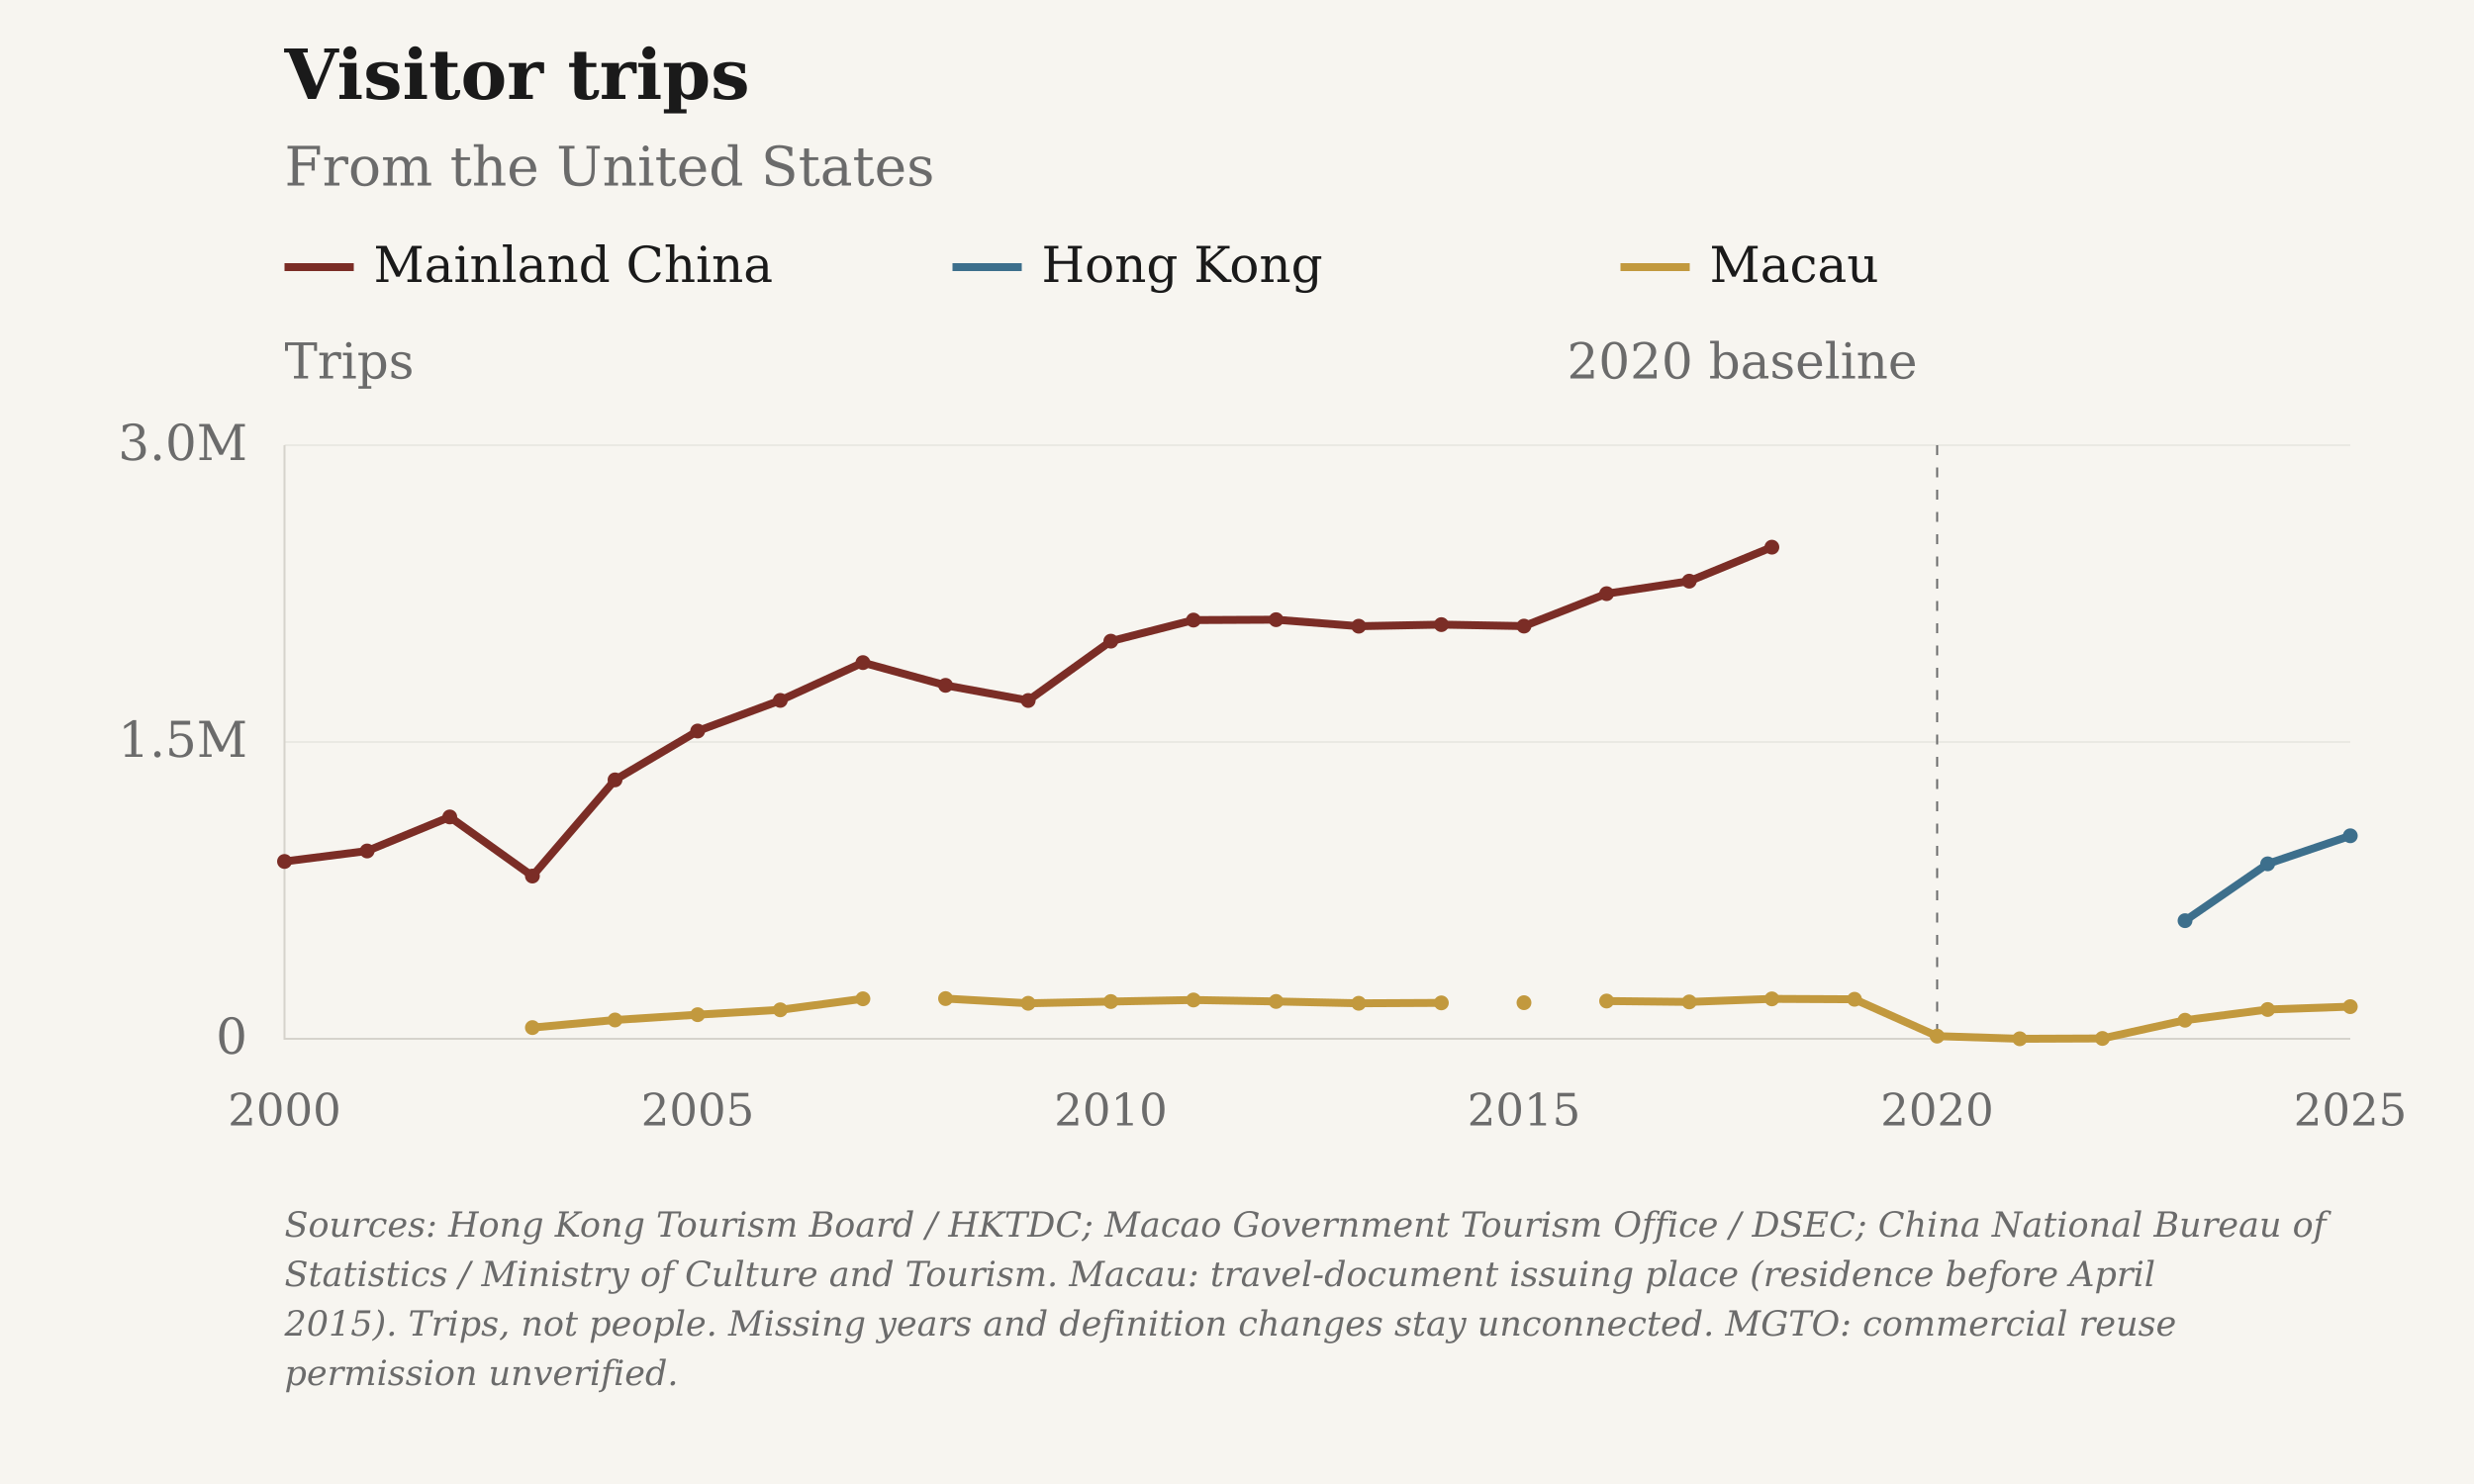
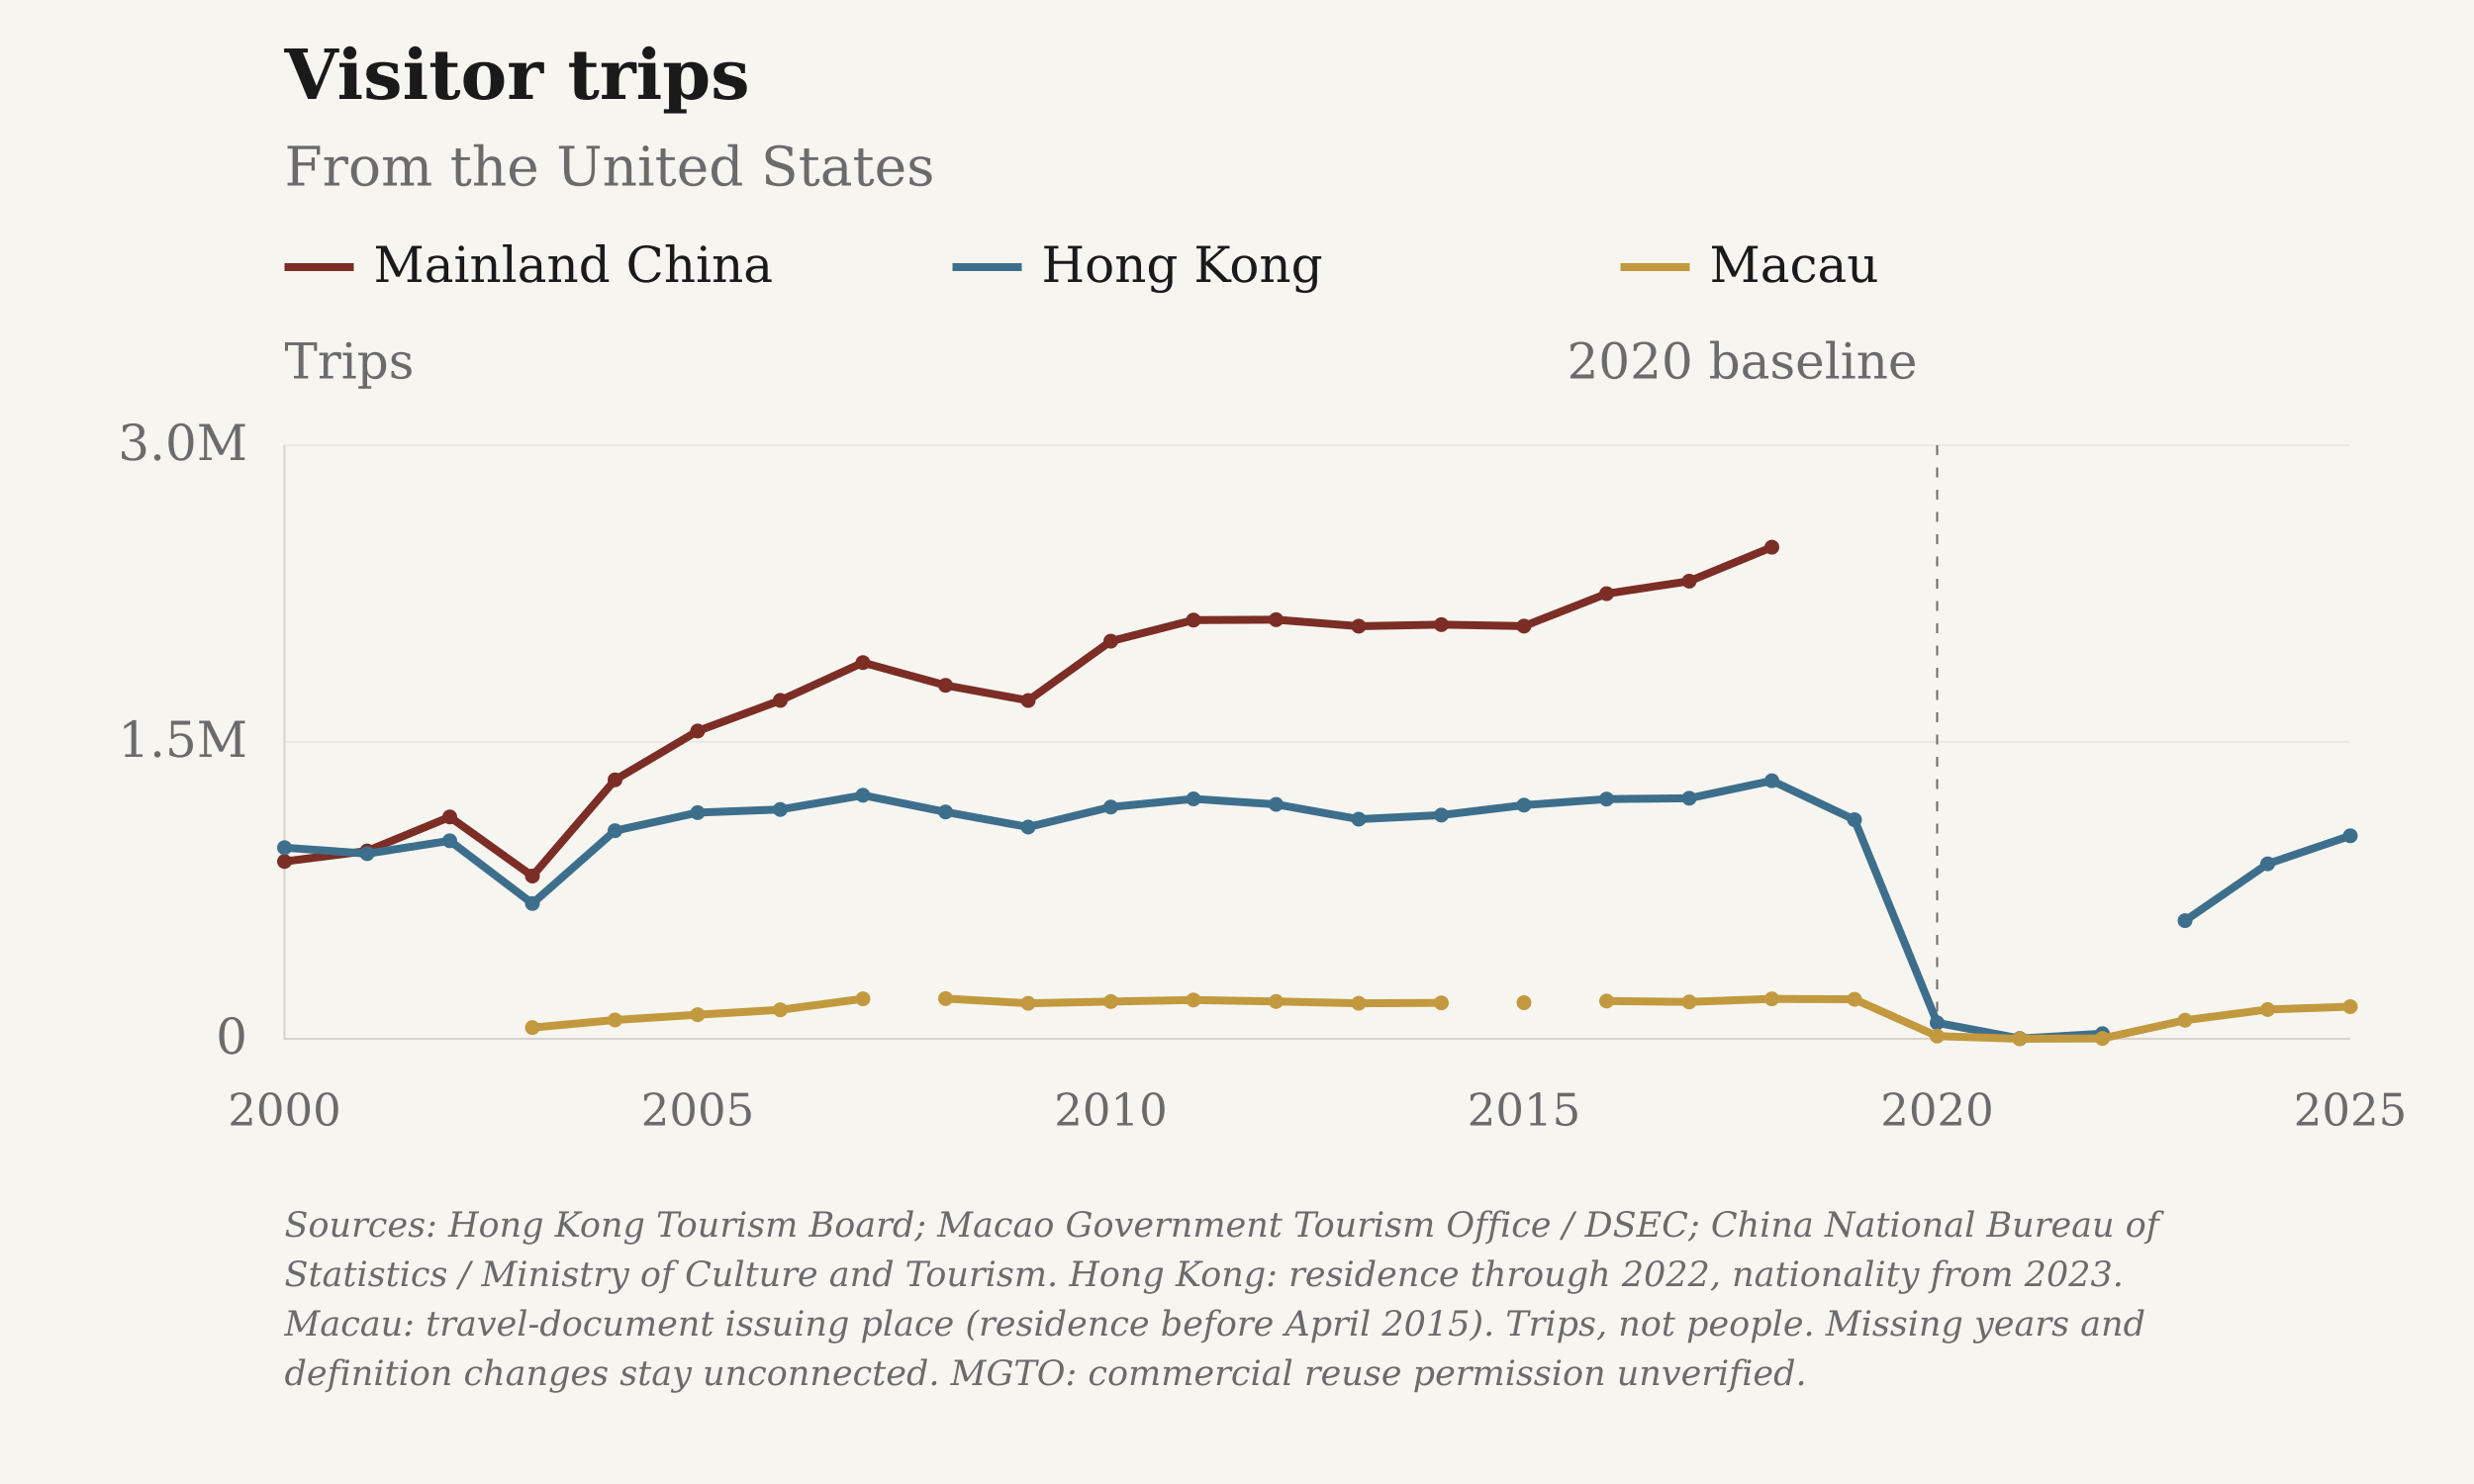
<svg xmlns="http://www.w3.org/2000/svg" viewBox="0 0 1000 600" role="img" aria-label="Visitor trips: From the United States">
  <rect class="chart-background" width="1000" height="600" fill="#F7F5F0" />
  <g font-family="DejaVu Serif, Georgia, 'Times New Roman', serif" font-size="20" fill="#6B6B6B">
    <text x="115" y="40" font-size="28" font-weight="bold" fill="#1A1A1A">Visitor trips</text>
    <text x="115" y="75" font-size="22">From the United States</text>
    <path class="legend-swatch" data-geography="CHN" d="M115 108h28" stroke="#7B2D26" stroke-width="3.2" />
    <text x="151" y="114" fill="#1A1A1A">Mainland China</text>
    <path class="legend-swatch" data-geography="HKG" d="M385 108h28" stroke="#3D6F8C" stroke-width="3.2" />
    <text x="421" y="114" fill="#1A1A1A">Hong Kong</text>
    <path class="legend-swatch" data-geography="MAC" d="M655 108h28" stroke="#C2993E" stroke-width="3.2" />
    <text x="691" y="114" fill="#1A1A1A">Macau</text>
    <text x="115" y="153">Trips</text>
    <path d="M115 420.00H950" stroke="#D6D3CC" stroke-opacity="0.6" stroke-width="0.5" />
    <text x="100" y="426.00" text-anchor="end">0</text>
    <path d="M115 300.00H950" stroke="#D6D3CC" stroke-opacity="0.6" stroke-width="0.5" />
    <text x="100" y="306.00" text-anchor="end">1.5M</text>
    <path d="M115 180.00H950" stroke="#D6D3CC" stroke-opacity="0.6" stroke-width="0.5" />
    <text x="100" y="186.00" text-anchor="end">3.0M</text>
    <text x="115.00" y="455" font-size="18" text-anchor="middle">2000</text>
    <text x="282.00" y="455" font-size="18" text-anchor="middle">2005</text>
    <text x="449.00" y="455" font-size="18" text-anchor="middle">2010</text>
    <text x="616.00" y="455" font-size="18" text-anchor="middle">2015</text>
    <text x="783.00" y="455" font-size="18" text-anchor="middle">2020</text>
    <text x="950.00" y="455" font-size="18" text-anchor="middle">2025</text>
    <path d="M115 180V420H950" stroke="#D6D3CC" stroke-width="0.8" fill="none" />
    <path d="M783.00 180V420" stroke="#6B6B6B" stroke-width="0.8" stroke-dasharray="4 5" />
    <text x="775.00" y="153" text-anchor="end">2020 baseline</text>
    <path class="data-line" data-geography="CHN" data-series-id="nbs_tourism:USA:CHN:visitors" d="M115.00,348.30 L148.40,344.06 L181.80,330.30 L215.20,354.20 L248.60,315.31 L282.00,295.56 L315.40,283.18 L348.80,267.90 L382.20,277.09 L415.60,283.22 L449.00,259.23 L482.40,250.71 L515.80,250.55 L549.20,253.18 L582.60,252.54 L616.00,253.14 L649.40,240.03 L682.80,234.97 L716.20,221.23" fill="none" stroke="#7B2D26" stroke-width="3.2" stroke-linejoin="round" />
    <circle data-geography="CHN" data-period="2000" cx="115.00" cy="348.30" r="3" fill="#7B2D26" />
    <circle data-geography="CHN" data-period="2001" cx="148.40" cy="344.06" r="3" fill="#7B2D26" />
    <circle data-geography="CHN" data-period="2002" cx="181.80" cy="330.30" r="3" fill="#7B2D26" />
    <circle data-geography="CHN" data-period="2003" cx="215.20" cy="354.20" r="3" fill="#7B2D26" />
    <circle data-geography="CHN" data-period="2004" cx="248.60" cy="315.31" r="3" fill="#7B2D26" />
    <circle data-geography="CHN" data-period="2005" cx="282.00" cy="295.56" r="3" fill="#7B2D26" />
    <circle data-geography="CHN" data-period="2006" cx="315.40" cy="283.18" r="3" fill="#7B2D26" />
    <circle data-geography="CHN" data-period="2007" cx="348.80" cy="267.90" r="3" fill="#7B2D26" />
    <circle data-geography="CHN" data-period="2008" cx="382.20" cy="277.09" r="3" fill="#7B2D26" />
    <circle data-geography="CHN" data-period="2009" cx="415.60" cy="283.22" r="3" fill="#7B2D26" />
    <circle data-geography="CHN" data-period="2010" cx="449.00" cy="259.23" r="3" fill="#7B2D26" />
    <circle data-geography="CHN" data-period="2011" cx="482.40" cy="250.71" r="3" fill="#7B2D26" />
    <circle data-geography="CHN" data-period="2012" cx="515.80" cy="250.55" r="3" fill="#7B2D26" />
    <circle data-geography="CHN" data-period="2013" cx="549.20" cy="253.18" r="3" fill="#7B2D26" />
    <circle data-geography="CHN" data-period="2014" cx="582.60" cy="252.54" r="3" fill="#7B2D26" />
    <circle data-geography="CHN" data-period="2015" cx="616.00" cy="253.14" r="3" fill="#7B2D26" />
    <circle data-geography="CHN" data-period="2016" cx="649.40" cy="240.03" r="3" fill="#7B2D26" />
    <circle data-geography="CHN" data-period="2017" cx="682.80" cy="234.97" r="3" fill="#7B2D26" />
    <circle data-geography="CHN" data-period="2018" cx="716.20" cy="221.23" r="3" fill="#7B2D26" />
-     <path class="data-line" data-geography="HKG" data-series-id="hktb:USA:HKG:visitors" d="M883.20,372.24 L916.60,349.26 L950.00,337.92" fill="none" stroke="#3D6F8C" stroke-width="3.2" stroke-linejoin="round" />
+     <path class="data-line" data-geography="HKG" data-series-id="hktb:USA:HKG:visitors" d="M115.00,342.72 L148.40,345.14 L181.80,339.93 L215.20,365.30 L248.60,335.86 L282.00,328.55 L315.40,327.28 L348.80,321.53 L382.20,328.29 L415.60,334.39 L449.00,326.29 L482.40,323.01 L515.80,325.22 L549.20,331.21 L582.60,329.55 L616.00,325.52 L649.40,323.08 L682.80,322.75 L716.20,315.66 L749.60,331.43 L783.00,413.53 L816.40,419.89 L849.80,417.92 M883.20,372.24 L916.60,349.26 L950.00,337.92" fill="none" stroke="#3D6F8C" stroke-width="3.2" stroke-linejoin="round" />
+     <circle data-geography="HKG" data-period="2000" cx="115.00" cy="342.72" r="3" fill="#3D6F8C" />
+     <circle data-geography="HKG" data-period="2001" cx="148.40" cy="345.14" r="3" fill="#3D6F8C" />
+     <circle data-geography="HKG" data-period="2002" cx="181.80" cy="339.93" r="3" fill="#3D6F8C" />
+     <circle data-geography="HKG" data-period="2003" cx="215.20" cy="365.30" r="3" fill="#3D6F8C" />
+     <circle data-geography="HKG" data-period="2004" cx="248.60" cy="335.86" r="3" fill="#3D6F8C" />
+     <circle data-geography="HKG" data-period="2005" cx="282.00" cy="328.55" r="3" fill="#3D6F8C" />
+     <circle data-geography="HKG" data-period="2006" cx="315.40" cy="327.28" r="3" fill="#3D6F8C" />
+     <circle data-geography="HKG" data-period="2007" cx="348.80" cy="321.53" r="3" fill="#3D6F8C" />
+     <circle data-geography="HKG" data-period="2008" cx="382.20" cy="328.29" r="3" fill="#3D6F8C" />
+     <circle data-geography="HKG" data-period="2009" cx="415.60" cy="334.39" r="3" fill="#3D6F8C" />
+     <circle data-geography="HKG" data-period="2010" cx="449.00" cy="326.29" r="3" fill="#3D6F8C" />
+     <circle data-geography="HKG" data-period="2011" cx="482.40" cy="323.01" r="3" fill="#3D6F8C" />
+     <circle data-geography="HKG" data-period="2012" cx="515.80" cy="325.22" r="3" fill="#3D6F8C" />
+     <circle data-geography="HKG" data-period="2013" cx="549.20" cy="331.21" r="3" fill="#3D6F8C" />
+     <circle data-geography="HKG" data-period="2014" cx="582.60" cy="329.55" r="3" fill="#3D6F8C" />
+     <circle data-geography="HKG" data-period="2015" cx="616.00" cy="325.52" r="3" fill="#3D6F8C" />
+     <circle data-geography="HKG" data-period="2016" cx="649.40" cy="323.08" r="3" fill="#3D6F8C" />
+     <circle data-geography="HKG" data-period="2017" cx="682.80" cy="322.75" r="3" fill="#3D6F8C" />
+     <circle data-geography="HKG" data-period="2018" cx="716.20" cy="315.66" r="3" fill="#3D6F8C" />
+     <circle data-geography="HKG" data-period="2019" cx="749.60" cy="331.43" r="3" fill="#3D6F8C" />
+     <circle data-geography="HKG" data-period="2020" cx="783.00" cy="413.53" r="3" fill="#3D6F8C" />
+     <circle data-geography="HKG" data-period="2021" cx="816.40" cy="419.89" r="3" fill="#3D6F8C" />
+     <circle data-geography="HKG" data-period="2022" cx="849.80" cy="417.92" r="3" fill="#3D6F8C" />
    <circle data-geography="HKG" data-period="2023" cx="883.20" cy="372.24" r="3" fill="#3D6F8C" />
    <circle data-geography="HKG" data-period="2024" cx="916.60" cy="349.26" r="3" fill="#3D6F8C" />
    <circle data-geography="HKG" data-period="2025" cx="950.00" cy="337.92" r="3" fill="#3D6F8C" />
    <path class="data-line" data-geography="MAC" data-series-id="macau_tourism:USA:MAC:visitors" d="M215.20,415.47 L248.60,412.39 L282.00,410.25 L315.40,408.28 L348.80,403.83 M382.20,403.74 L415.60,405.64 L449.00,404.94 L482.40,404.31 L515.80,404.90 L549.20,405.64 L582.60,405.48 M616.00,405.40 M649.40,404.73 L682.80,405.09 L716.20,403.86 L749.60,404.02 L783.00,418.92 L816.40,419.99 L849.80,419.86 L883.20,412.49 L916.60,408.16 L950.00,407.00" fill="none" stroke="#C2993E" stroke-width="3.2" stroke-linejoin="round" />
    <circle data-geography="MAC" data-period="2003" cx="215.20" cy="415.47" r="3" fill="#C2993E" />
    <circle data-geography="MAC" data-period="2004" cx="248.60" cy="412.39" r="3" fill="#C2993E" />
    <circle data-geography="MAC" data-period="2005" cx="282.00" cy="410.25" r="3" fill="#C2993E" />
    <circle data-geography="MAC" data-period="2006" cx="315.40" cy="408.28" r="3" fill="#C2993E" />
    <circle data-geography="MAC" data-period="2007" cx="348.80" cy="403.83" r="3" fill="#C2993E" />
    <circle data-geography="MAC" data-period="2008" cx="382.20" cy="403.74" r="3" fill="#C2993E" />
    <circle data-geography="MAC" data-period="2009" cx="415.60" cy="405.64" r="3" fill="#C2993E" />
    <circle data-geography="MAC" data-period="2010" cx="449.00" cy="404.94" r="3" fill="#C2993E" />
    <circle data-geography="MAC" data-period="2011" cx="482.40" cy="404.31" r="3" fill="#C2993E" />
    <circle data-geography="MAC" data-period="2012" cx="515.80" cy="404.90" r="3" fill="#C2993E" />
    <circle data-geography="MAC" data-period="2013" cx="549.20" cy="405.64" r="3" fill="#C2993E" />
    <circle data-geography="MAC" data-period="2014" cx="582.60" cy="405.48" r="3" fill="#C2993E" />
    <circle data-geography="MAC" data-period="2015" cx="616.00" cy="405.40" r="3" fill="#C2993E" />
    <circle data-geography="MAC" data-period="2016" cx="649.40" cy="404.73" r="3" fill="#C2993E" />
    <circle data-geography="MAC" data-period="2017" cx="682.80" cy="405.09" r="3" fill="#C2993E" />
    <circle data-geography="MAC" data-period="2018" cx="716.20" cy="403.86" r="3" fill="#C2993E" />
    <circle data-geography="MAC" data-period="2019" cx="749.60" cy="404.02" r="3" fill="#C2993E" />
    <circle data-geography="MAC" data-period="2020" cx="783.00" cy="418.92" r="3" fill="#C2993E" />
    <circle data-geography="MAC" data-period="2021" cx="816.40" cy="419.99" r="3" fill="#C2993E" />
    <circle data-geography="MAC" data-period="2022" cx="849.80" cy="419.86" r="3" fill="#C2993E" />
    <circle data-geography="MAC" data-period="2023" cx="883.20" cy="412.49" r="3" fill="#C2993E" />
    <circle data-geography="MAC" data-period="2024" cx="916.60" cy="408.16" r="3" fill="#C2993E" />
    <circle data-geography="MAC" data-period="2025" cx="950.00" cy="407.00" r="3" fill="#C2993E" />
-     <text class="figure-source" x="115" y="500" font-size="14" font-style="italic">Sources: Hong Kong Tourism Board / HKTDC; Macao Government Tourism Office / DSEC; China National Bureau of</text>
-     <text class="figure-source" x="115" y="520" font-size="14" font-style="italic">Statistics / Ministry of Culture and Tourism. Macau: travel-document issuing place (residence before April</text>
-     <text class="figure-source" x="115" y="540" font-size="14" font-style="italic">2015). Trips, not people. Missing years and definition changes stay unconnected. MGTO: commercial reuse</text>
-     <text class="figure-source" x="115" y="560" font-size="14" font-style="italic">permission unverified.</text>
+     <text class="figure-source" x="115" y="500" font-size="14" font-style="italic">Sources: Hong Kong Tourism Board; Macao Government Tourism Office / DSEC; China National Bureau of</text>
+     <text class="figure-source" x="115" y="520" font-size="14" font-style="italic">Statistics / Ministry of Culture and Tourism. Hong Kong: residence through 2022, nationality from 2023.</text>
+     <text class="figure-source" x="115" y="540" font-size="14" font-style="italic">Macau: travel-document issuing place (residence before April 2015). Trips, not people. Missing years and</text>
+     <text class="figure-source" x="115" y="560" font-size="14" font-style="italic">definition changes stay unconnected. MGTO: commercial reuse permission unverified.</text>
  </g>
</svg>
